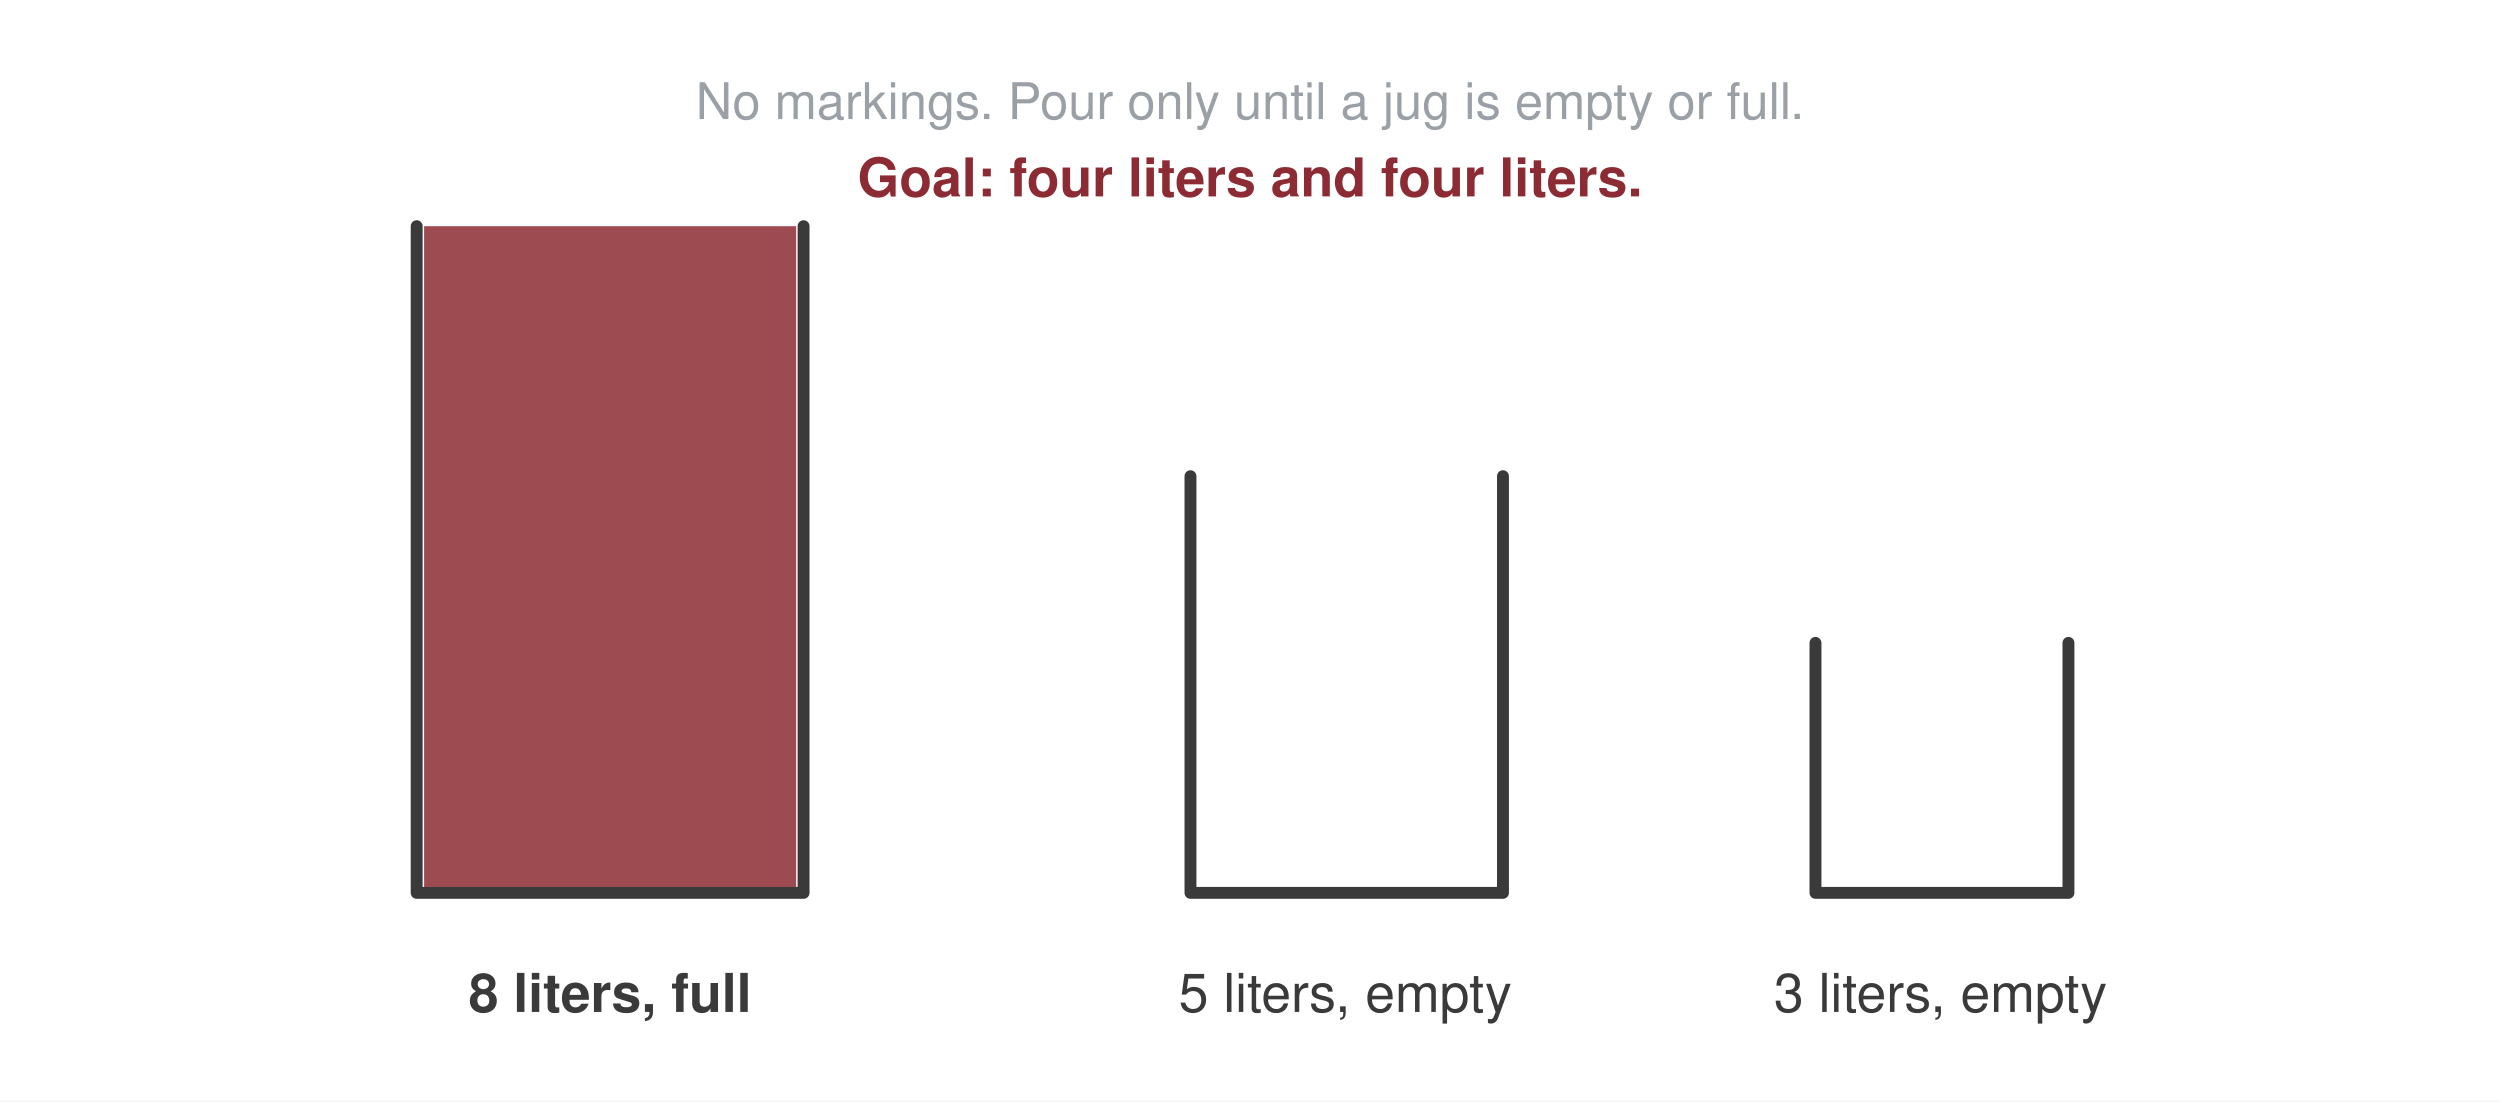
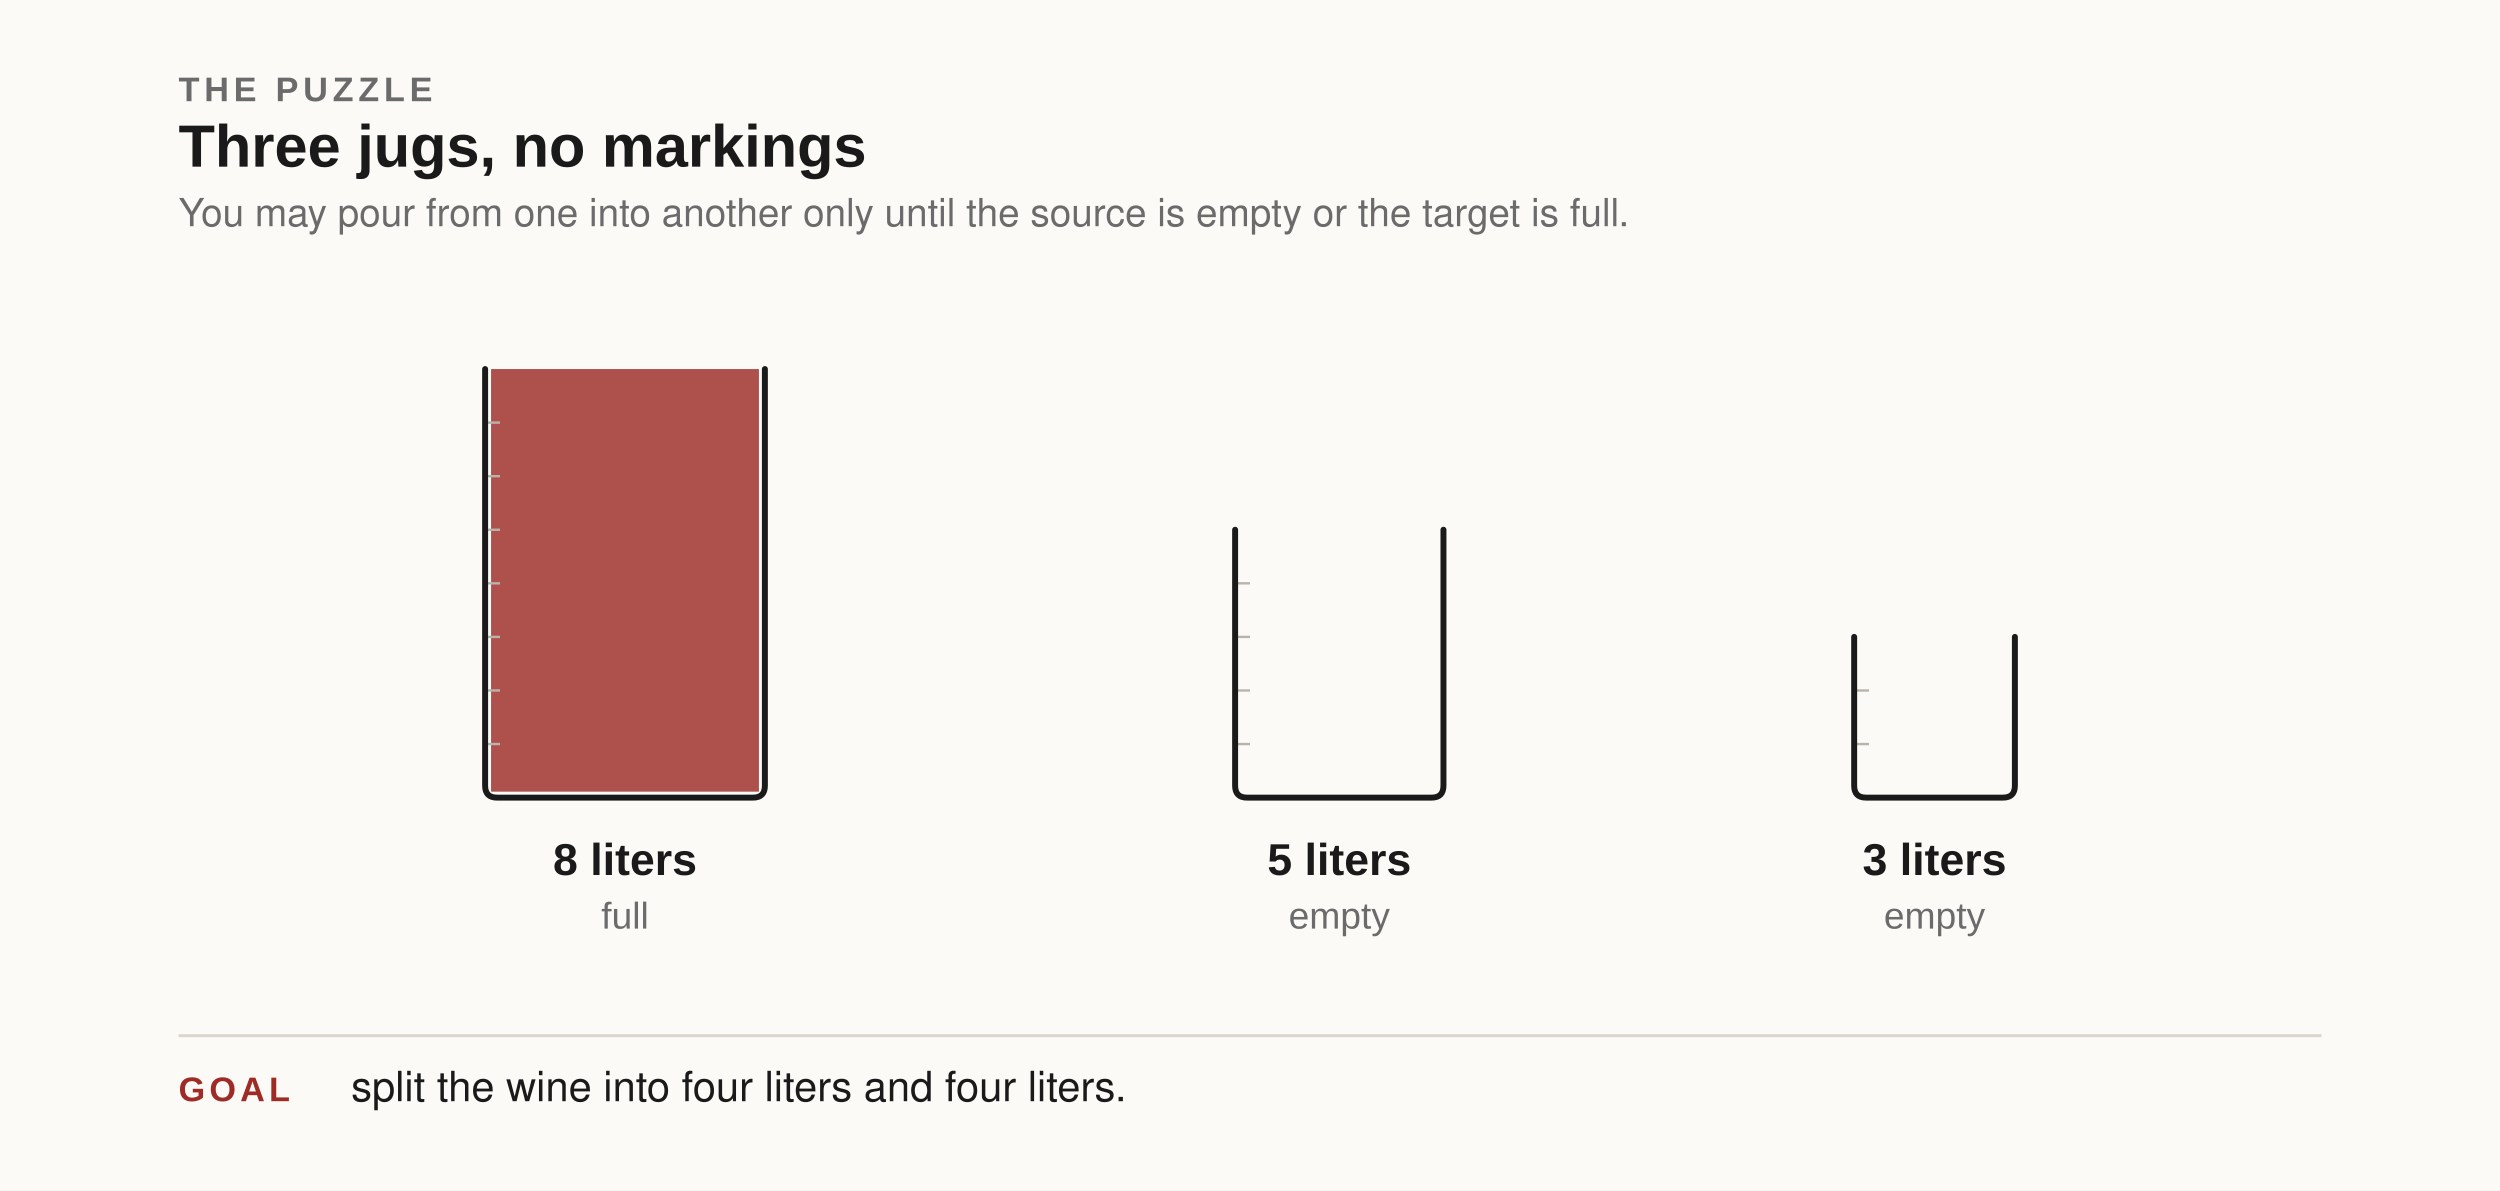
- <svg xmlns="http://www.w3.org/2000/svg" viewBox="0 0 840 370" font-family="Helvetica, Arial, sans-serif">
-   <rect width="840" height="370" fill="white" />
-   <rect x="142.5" y="76" width="125" height="222.5" fill="#8C2B33" opacity="0.85" />
-   <path d="M 140 76 L 140 300 L 270 300 L 270 76" fill="none" stroke="#3A3A3A" stroke-width="4" stroke-linejoin="round" stroke-linecap="round" />
-   <path d="M 400 160 L 400 300 L 505 300 L 505 160" fill="none" stroke="#3A3A3A" stroke-width="4" stroke-linejoin="round" stroke-linecap="round" />
-   <path d="M 610 216 L 610 300 L 695 300 L 695 216" fill="none" stroke="#3A3A3A" stroke-width="4" stroke-linejoin="round" stroke-linecap="round" />
-   <text x="205" y="340" font-size="18" fill="#3A3A3A" text-anchor="middle" font-weight="bold">8 liters, full</text>
-   <text x="452" y="340" font-size="18" fill="#3A3A3A" text-anchor="middle" font-weight="normal">5 liters, empty</text>
-   <text x="652" y="340" font-size="18" fill="#3A3A3A" text-anchor="middle" font-weight="normal">3 liters, empty</text>
-   <text x="420" y="40" font-size="17" fill="#9AA0A6" text-anchor="middle" font-weight="normal">No markings. Pour only until a jug is empty or full.</text>
-   <text x="420" y="66" font-size="18" fill="#8C2B33" text-anchor="middle" font-weight="bold">Goal: four liters and four liters.</text>
+ <svg xmlns="http://www.w3.org/2000/svg" viewBox="0 0 840 400" font-family="'Helvetica Neue', 'Arial Narrow', Helvetica, Arial, sans-serif">
+   <rect width="840" height="400" fill="#FBFAF7" />
+   <text x="60" y="34" font-size="11.5" fill="#6B6B6B" text-anchor="start" font-weight="bold" font-family="'Helvetica Neue Condensed', 'Arial Narrow', 'Helvetica Neue', Arial, sans-serif" letter-spacing="1.6" style="font-variant-numeric:tabular-nums">THE PUZZLE</text>
+   <text x="60" y="56" font-size="20" fill="#1A1A1A" text-anchor="start" font-weight="bold" font-family="'Helvetica Neue Condensed', 'Arial Narrow', 'Helvetica Neue', Arial, sans-serif" style="font-variant-numeric:tabular-nums">Three jugs, no markings</text>
+   <text x="60" y="76" font-size="13" fill="#6B6B6B" text-anchor="start" font-weight="normal" style="font-variant-numeric:tabular-nums">You may pour from one into another only until the source is empty or the target is full.</text>
+   <rect x="165.0" y="124.0" width="90" height="142.0" fill="#9E2B25" opacity="0.82" />
+   <line x1="163.0" y1="250.0" x2="168.0" y2="250.0" stroke="#B8B4AC" stroke-width="0.8" />
+   <line x1="163.0" y1="232.0" x2="168.0" y2="232.0" stroke="#B8B4AC" stroke-width="0.8" />
+   <line x1="163.0" y1="214.0" x2="168.0" y2="214.0" stroke="#B8B4AC" stroke-width="0.8" />
+   <line x1="163.0" y1="196.0" x2="168.0" y2="196.0" stroke="#B8B4AC" stroke-width="0.8" />
+   <line x1="163.0" y1="178.0" x2="168.0" y2="178.0" stroke="#B8B4AC" stroke-width="0.8" />
+   <line x1="163.0" y1="160.0" x2="168.0" y2="160.0" stroke="#B8B4AC" stroke-width="0.8" />
+   <line x1="163.0" y1="142.0" x2="168.0" y2="142.0" stroke="#B8B4AC" stroke-width="0.8" />
+   <path d="M 163.0 124.0 L 163.0 264 Q 163.0 268 167.0 268 L 253.0 268 Q 257.0 268 257.0 264 L 257.0 124.0" fill="none" stroke="#1A1A1A" stroke-width="2" stroke-linejoin="round" stroke-linecap="round" />
+   <text x="210" y="294" font-size="15" fill="#1A1A1A" text-anchor="middle" font-weight="bold" font-family="'Helvetica Neue Condensed', 'Arial Narrow', 'Helvetica Neue', Arial, sans-serif" style="font-variant-numeric:tabular-nums">8 liters</text>
+   <text x="210" y="312" font-size="12.5" fill="#6B6B6B" text-anchor="middle" font-weight="normal" font-family="'Helvetica Neue Condensed', 'Arial Narrow', 'Helvetica Neue', Arial, sans-serif" style="font-variant-numeric:tabular-nums">full</text>
+   <line x1="415.0" y1="250.0" x2="420.0" y2="250.0" stroke="#B8B4AC" stroke-width="0.8" />
+   <line x1="415.0" y1="232.0" x2="420.0" y2="232.0" stroke="#B8B4AC" stroke-width="0.8" />
+   <line x1="415.0" y1="214.0" x2="420.0" y2="214.0" stroke="#B8B4AC" stroke-width="0.8" />
+   <line x1="415.0" y1="196.0" x2="420.0" y2="196.0" stroke="#B8B4AC" stroke-width="0.8" />
+   <path d="M 415.0 178.0 L 415.0 264 Q 415.0 268 419.0 268 L 481.0 268 Q 485.0 268 485.0 264 L 485.0 178.0" fill="none" stroke="#1A1A1A" stroke-width="2" stroke-linejoin="round" stroke-linecap="round" />
+   <text x="450" y="294" font-size="15" fill="#1A1A1A" text-anchor="middle" font-weight="bold" font-family="'Helvetica Neue Condensed', 'Arial Narrow', 'Helvetica Neue', Arial, sans-serif" style="font-variant-numeric:tabular-nums">5 liters</text>
+   <text x="450" y="312" font-size="12.5" fill="#6B6B6B" text-anchor="middle" font-weight="normal" font-family="'Helvetica Neue Condensed', 'Arial Narrow', 'Helvetica Neue', Arial, sans-serif" style="font-variant-numeric:tabular-nums">empty</text>
+   <line x1="623.0" y1="250.0" x2="628.0" y2="250.0" stroke="#B8B4AC" stroke-width="0.8" />
+   <line x1="623.0" y1="232.0" x2="628.0" y2="232.0" stroke="#B8B4AC" stroke-width="0.8" />
+   <path d="M 623.0 214.0 L 623.0 264 Q 623.0 268 627.0 268 L 673.0 268 Q 677.0 268 677.0 264 L 677.0 214.0" fill="none" stroke="#1A1A1A" stroke-width="2" stroke-linejoin="round" stroke-linecap="round" />
+   <text x="650" y="294" font-size="15" fill="#1A1A1A" text-anchor="middle" font-weight="bold" font-family="'Helvetica Neue Condensed', 'Arial Narrow', 'Helvetica Neue', Arial, sans-serif" style="font-variant-numeric:tabular-nums">3 liters</text>
+   <text x="650" y="312" font-size="12.5" fill="#6B6B6B" text-anchor="middle" font-weight="normal" font-family="'Helvetica Neue Condensed', 'Arial Narrow', 'Helvetica Neue', Arial, sans-serif" style="font-variant-numeric:tabular-nums">empty</text>
+   <line x1="60" y1="348" x2="780" y2="348" stroke="#DAD6CC" stroke-width="1" />
+   <text x="60" y="370" font-size="11.5" fill="#9E2B25" text-anchor="start" font-weight="bold" font-family="'Helvetica Neue Condensed', 'Arial Narrow', 'Helvetica Neue', Arial, sans-serif" letter-spacing="1.4" style="font-variant-numeric:tabular-nums">GOAL</text>
+   <text x="118" y="370" font-size="14" fill="#1A1A1A" text-anchor="start" font-weight="normal" style="font-variant-numeric:tabular-nums">split the wine into four liters and four liters.</text>
</svg>
